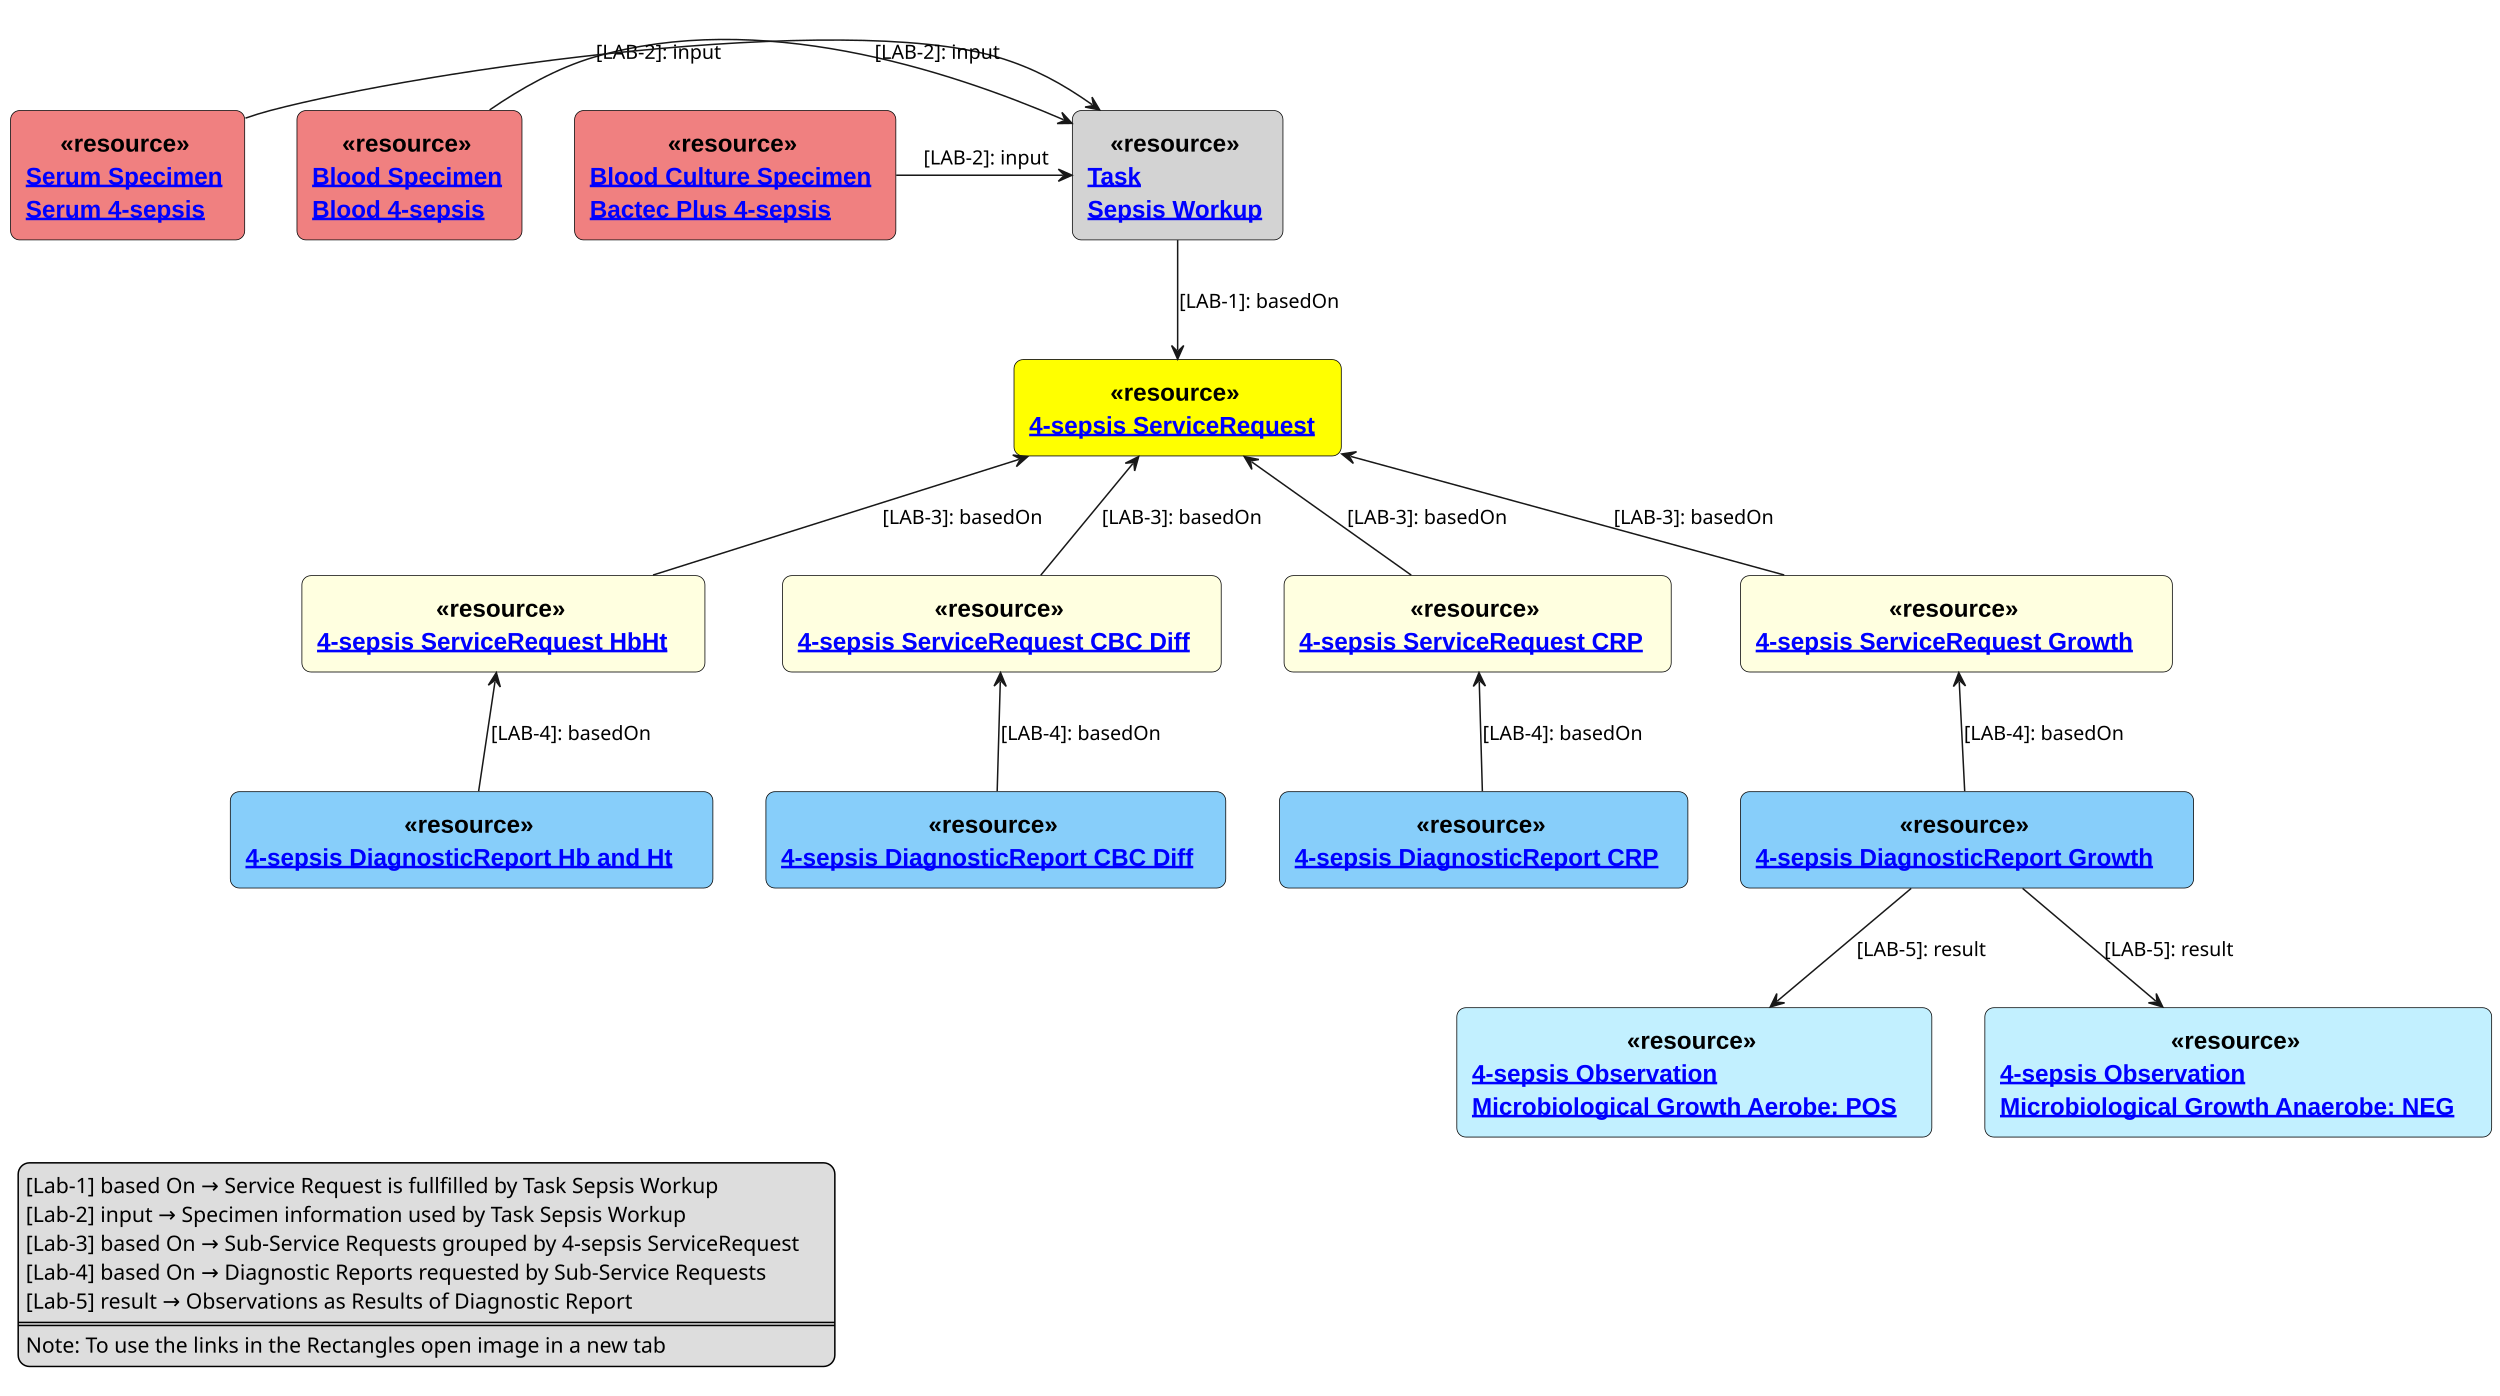
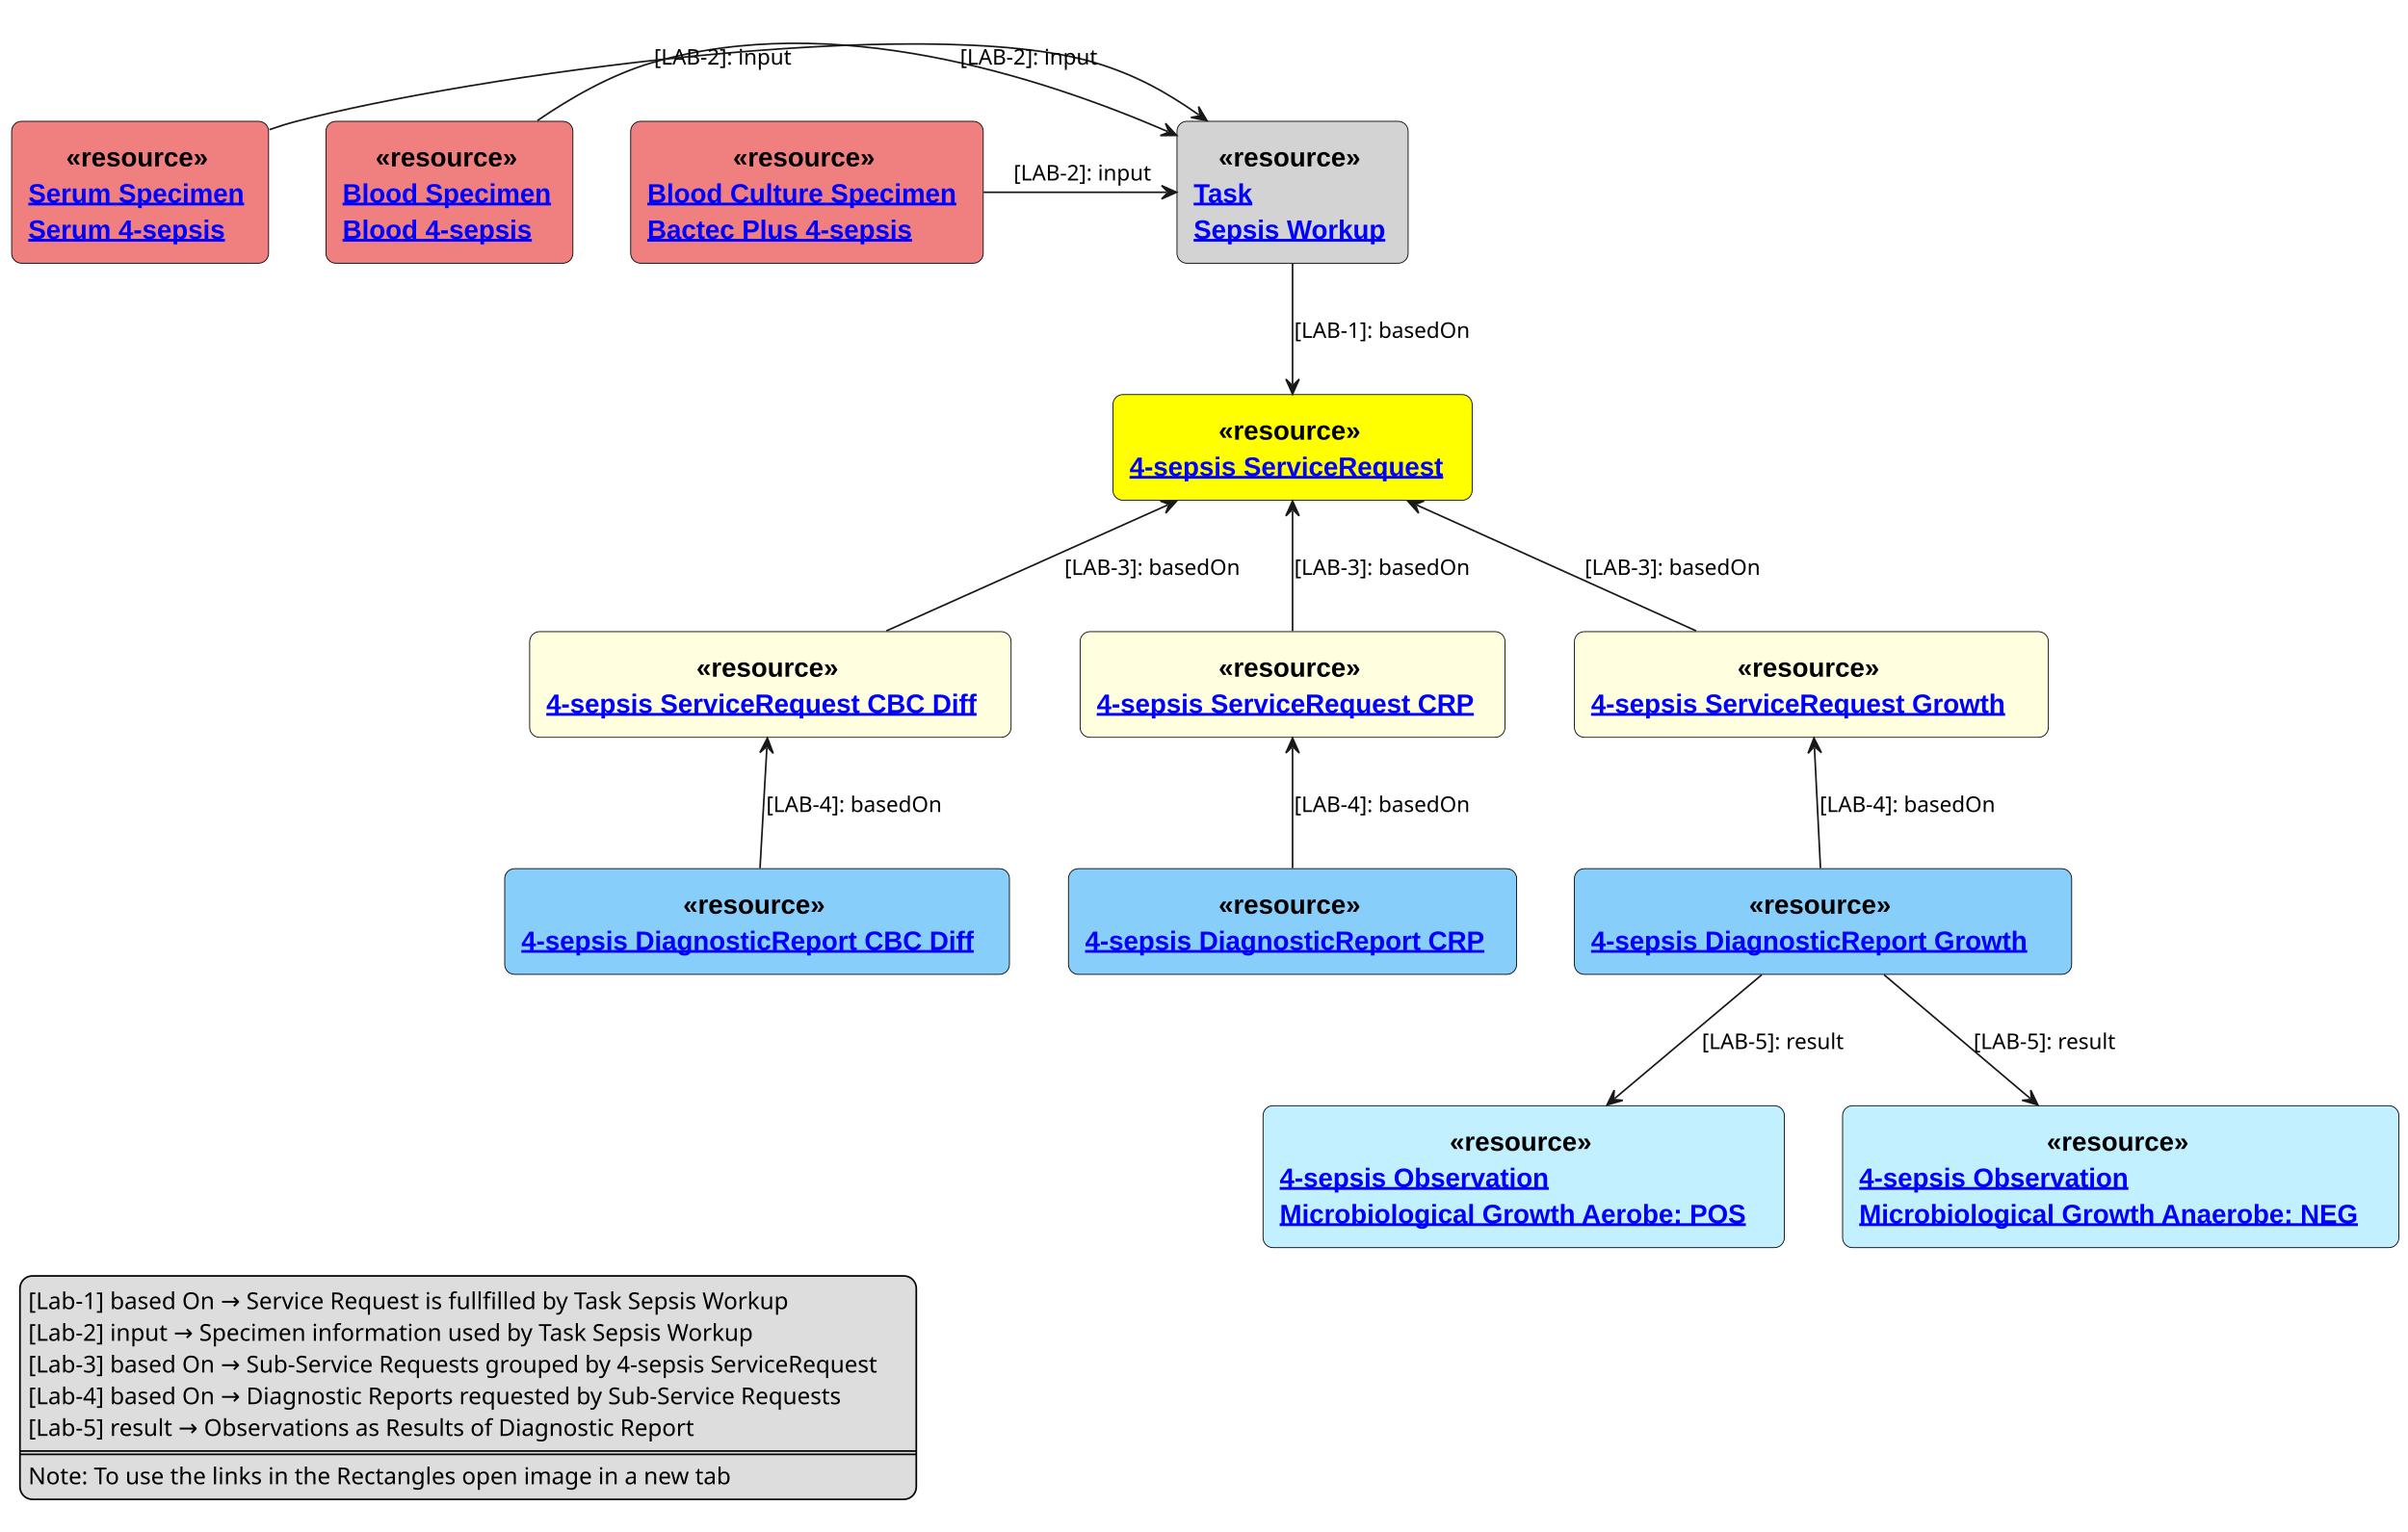
- <svg xmlns="http://www.w3.org/2000/svg" xmlns:xlink="http://www.w3.org/1999/xlink" contentStyleType="text/css" height="921px" preserveAspectRatio="none" style="width:1650px;height:921px;background:#FFFFFF;" version="1.1" viewBox="0 0 1650 921" width="1650px" zoomAndPan="magnify">
+ <svg xmlns="http://www.w3.org/2000/svg" xmlns:xlink="http://www.w3.org/1999/xlink" contentStyleType="text/css" height="921px" preserveAspectRatio="none" style="width:1448px;height:921px;background:#FFFFFF;" version="1.1" viewBox="0 0 1448 921" width="1448px" zoomAndPan="magnify">
  <defs />
  <g>
    <g id="elem_SR">
      <rect fill="#FFFF00" height="63.584" rx="6" ry="6" style="stroke:#000000;stroke-width:0.5;" width="216" x="669.25" y="237.34" />
      <text fill="#000000" font-family="Arial" font-size="16" font-weight="bold" lengthAdjust="spacing" textLength="89" x="732.75" y="264.444">«resource»</text>
      <a href="ServiceRequest-4-sepsis-ServiceRequest.html" target="_top" title="ServiceRequest-4-sepsis-ServiceRequest.html" xlink:actuate="onRequest" xlink:href="ServiceRequest-4-sepsis-ServiceRequest.html" xlink:show="new" xlink:title="ServiceRequest-4-sepsis-ServiceRequest.html" xlink:type="simple">
        <text fill="#0000FF" font-family="Arial" font-size="16" font-weight="bold" lengthAdjust="spacing" text-decoration="underline" textLength="192" x="679.25" y="286.236">4-sepsis ServiceRequest</text>
      </a>
      <text fill="#000000" font-family="Arial" font-size="16" font-weight="bold" lengthAdjust="spacing" textLength="4" x="871.25" y="286.236"> </text>
    </g>
-     <g id="elem_SRHBHT">
-       <rect fill="#FFFFE0" height="63.584" rx="6" ry="6" style="stroke:#000000;stroke-width:0.5;" width="266" x="199.25" y="379.93" />
-       <text fill="#000000" font-family="Arial" font-size="16" font-weight="bold" lengthAdjust="spacing" textLength="89" x="287.75" y="407.034">«resource»</text>
-       <a href="ServiceRequest-4-sepsis-ServiceRequestHbHt.html" target="_top" title="ServiceRequest-4-sepsis-ServiceRequestHbHt.html" xlink:actuate="onRequest" xlink:href="ServiceRequest-4-sepsis-ServiceRequestHbHt.html" xlink:show="new" xlink:title="ServiceRequest-4-sepsis-ServiceRequestHbHt.html" xlink:type="simple">
-         <text fill="#0000FF" font-family="Arial" font-size="16" font-weight="bold" lengthAdjust="spacing" text-decoration="underline" textLength="238" x="209.25" y="428.826">4-sepsis ServiceRequest HbHt</text>
+     <g id="elem_SRDIFF">
+       <rect fill="#FFFFE0" height="63.584" rx="6" ry="6" style="stroke:#000000;stroke-width:0.5;" width="289.5" x="318.5" y="379.93" />
+       <text fill="#000000" font-family="Arial" font-size="16" font-weight="bold" lengthAdjust="spacing" textLength="89" x="418.75" y="407.034">«resource»</text>
+       <a href="ServiceRequest-4-sepsis-ServiceRequestCBCDiff.html" target="_top" title="ServiceRequest-4-sepsis-ServiceRequestCBCDiff.html" xlink:actuate="onRequest" xlink:href="ServiceRequest-4-sepsis-ServiceRequestCBCDiff.html" xlink:show="new" xlink:title="ServiceRequest-4-sepsis-ServiceRequestCBCDiff.html" xlink:type="simple">
+         <text fill="#0000FF" font-family="Arial" font-size="16" font-weight="bold" lengthAdjust="spacing" text-decoration="underline" textLength="261.5" x="328.5" y="428.826">4-sepsis ServiceRequest CBC Diff</text>
      </a>
-       <text fill="#000000" font-family="Arial" font-size="16" font-weight="bold" lengthAdjust="spacing" textLength="4" x="451.25" y="428.826"> </text>
-     </g>
-     <g id="elem_SRDIFF">
-       <rect fill="#FFFFE0" height="63.584" rx="6" ry="6" style="stroke:#000000;stroke-width:0.5;" width="289.5" x="516.5" y="379.93" />
-       <text fill="#000000" font-family="Arial" font-size="16" font-weight="bold" lengthAdjust="spacing" textLength="89" x="616.75" y="407.034">«resource»</text>
-       <a href="ServiceRequest-4-sepsis-ServiceRequestCBCDiff.html" target="_top" title="ServiceRequest-4-sepsis-ServiceRequestCBCDiff.html" xlink:actuate="onRequest" xlink:href="ServiceRequest-4-sepsis-ServiceRequestCBCDiff.html" xlink:show="new" xlink:title="ServiceRequest-4-sepsis-ServiceRequestCBCDiff.html" xlink:type="simple">
-         <text fill="#0000FF" font-family="Arial" font-size="16" font-weight="bold" lengthAdjust="spacing" text-decoration="underline" textLength="261.5" x="526.5" y="428.826">4-sepsis ServiceRequest CBC Diff</text>
-       </a>
-       <text fill="#000000" font-family="Arial" font-size="16" font-weight="bold" lengthAdjust="spacing" textLength="4" x="792" y="428.826"> </text>
+       <text fill="#000000" font-family="Arial" font-size="16" font-weight="bold" lengthAdjust="spacing" textLength="4" x="594" y="428.826"> </text>
    </g>
    <g id="elem_SRCRP">
-       <rect fill="#FFFFE0" height="63.584" rx="6" ry="6" style="stroke:#000000;stroke-width:0.5;" width="255.5" x="847.5" y="379.93" />
-       <text fill="#000000" font-family="Arial" font-size="16" font-weight="bold" lengthAdjust="spacing" textLength="89" x="930.75" y="407.034">«resource»</text>
+       <rect fill="#FFFFE0" height="63.584" rx="6" ry="6" style="stroke:#000000;stroke-width:0.5;" width="255.5" x="649.5" y="379.93" />
+       <text fill="#000000" font-family="Arial" font-size="16" font-weight="bold" lengthAdjust="spacing" textLength="89" x="732.75" y="407.034">«resource»</text>
      <a href="ServiceRequest-4-sepsis-ServiceRequestCRP.html" target="_top" title="ServiceRequest-4-sepsis-ServiceRequestCRP.html" xlink:actuate="onRequest" xlink:href="ServiceRequest-4-sepsis-ServiceRequestCRP.html" xlink:show="new" xlink:title="ServiceRequest-4-sepsis-ServiceRequestCRP.html" xlink:type="simple">
-         <text fill="#0000FF" font-family="Arial" font-size="16" font-weight="bold" lengthAdjust="spacing" text-decoration="underline" textLength="227.5" x="857.5" y="428.826">4-sepsis ServiceRequest CRP</text>
+         <text fill="#0000FF" font-family="Arial" font-size="16" font-weight="bold" lengthAdjust="spacing" text-decoration="underline" textLength="227.5" x="659.5" y="428.826">4-sepsis ServiceRequest CRP</text>
      </a>
-       <text fill="#000000" font-family="Arial" font-size="16" font-weight="bold" lengthAdjust="spacing" textLength="4" x="1089" y="428.826"> </text>
+       <text fill="#000000" font-family="Arial" font-size="16" font-weight="bold" lengthAdjust="spacing" textLength="4" x="891" y="428.826"> </text>
    </g>
    <g id="elem_SRG">
-       <rect fill="#FFFFE0" height="63.584" rx="6" ry="6" style="stroke:#000000;stroke-width:0.5;" width="285" x="1148.75" y="379.93" />
-       <text fill="#000000" font-family="Arial" font-size="16" font-weight="bold" lengthAdjust="spacing" textLength="89" x="1246.75" y="407.034">«resource»</text>
+       <rect fill="#FFFFE0" height="63.584" rx="6" ry="6" style="stroke:#000000;stroke-width:0.5;" width="285" x="946.75" y="379.93" />
+       <text fill="#000000" font-family="Arial" font-size="16" font-weight="bold" lengthAdjust="spacing" textLength="89" x="1044.75" y="407.034">«resource»</text>
      <a href="ServiceRequest-4-sepsis-ServiceRequestGrowth.html" target="_top" title="ServiceRequest-4-sepsis-ServiceRequestGrowth.html" xlink:actuate="onRequest" xlink:href="ServiceRequest-4-sepsis-ServiceRequestGrowth.html" xlink:show="new" xlink:title="ServiceRequest-4-sepsis-ServiceRequestGrowth.html" xlink:type="simple">
-         <text fill="#0000FF" font-family="Arial" font-size="16" font-weight="bold" lengthAdjust="spacing" text-decoration="underline" textLength="257" x="1158.75" y="428.826">4-sepsis ServiceRequest Growth</text>
+         <text fill="#0000FF" font-family="Arial" font-size="16" font-weight="bold" lengthAdjust="spacing" text-decoration="underline" textLength="257" x="956.75" y="428.826">4-sepsis ServiceRequest Growth</text>
      </a>
-       <text fill="#000000" font-family="Arial" font-size="16" font-weight="bold" lengthAdjust="spacing" textLength="4" x="1419.75" y="428.826"> </text>
+       <text fill="#000000" font-family="Arial" font-size="16" font-weight="bold" lengthAdjust="spacing" textLength="4" x="1217.75" y="428.826"> </text>
    </g>
    <g id="elem_DRG">
-       <rect fill="#87CEFA" height="63.584" rx="6" ry="6" style="stroke:#000000;stroke-width:0.5;" width="299" x="1148.75" y="522.51" />
-       <text fill="#000000" font-family="Arial" font-size="16" font-weight="bold" lengthAdjust="spacing" textLength="89" x="1253.75" y="549.614">«resource»</text>
+       <rect fill="#87CEFA" height="63.584" rx="6" ry="6" style="stroke:#000000;stroke-width:0.5;" width="299" x="946.75" y="522.51" />
+       <text fill="#000000" font-family="Arial" font-size="16" font-weight="bold" lengthAdjust="spacing" textLength="89" x="1051.75" y="549.614">«resource»</text>
      <a href="DiagnosticReport-4-sepsis-DiagnosticReportGrowth.html" target="_top" title="DiagnosticReport-4-sepsis-DiagnosticReportGrowth.html" xlink:actuate="onRequest" xlink:href="DiagnosticReport-4-sepsis-DiagnosticReportGrowth.html" xlink:show="new" xlink:title="DiagnosticReport-4-sepsis-DiagnosticReportGrowth.html" xlink:type="simple">
-         <text fill="#0000FF" font-family="Arial" font-size="16" font-weight="bold" lengthAdjust="spacing" text-decoration="underline" textLength="275" x="1158.75" y="571.406">4-sepsis DiagnosticReport Growth</text>
-       </a>
-     </g>
-     <g id="elem_DRHBHT">
-       <rect fill="#87CEFA" height="63.584" rx="6" ry="6" style="stroke:#000000;stroke-width:0.5;" width="318.5" x="152" y="522.51" />
-       <text fill="#000000" font-family="Arial" font-size="16" font-weight="bold" lengthAdjust="spacing" textLength="89" x="266.75" y="549.614">«resource»</text>
-       <a href="DiagnosticReport-4-sepsis-DiagnosticReportHbHt.html" target="_top" title="DiagnosticReport-4-sepsis-DiagnosticReportHbHt.html" xlink:actuate="onRequest" xlink:href="DiagnosticReport-4-sepsis-DiagnosticReportHbHt.html" xlink:show="new" xlink:title="DiagnosticReport-4-sepsis-DiagnosticReportHbHt.html" xlink:type="simple">
-         <text fill="#0000FF" font-family="Arial" font-size="16" font-weight="bold" lengthAdjust="spacing" text-decoration="underline" textLength="294.5" x="162" y="571.406">4-sepsis DiagnosticReport Hb and Ht</text>
+         <text fill="#0000FF" font-family="Arial" font-size="16" font-weight="bold" lengthAdjust="spacing" text-decoration="underline" textLength="275" x="956.75" y="571.406">4-sepsis DiagnosticReport Growth</text>
      </a>
    </g>
    <g id="elem_DRDIFF">
-       <rect fill="#87CEFA" height="63.584" rx="6" ry="6" style="stroke:#000000;stroke-width:0.5;" width="303.5" x="505.5" y="522.51" />
-       <text fill="#000000" font-family="Arial" font-size="16" font-weight="bold" lengthAdjust="spacing" textLength="89" x="612.75" y="549.614">«resource»</text>
+       <rect fill="#87CEFA" height="63.584" rx="6" ry="6" style="stroke:#000000;stroke-width:0.5;" width="303.5" x="303.5" y="522.51" />
+       <text fill="#000000" font-family="Arial" font-size="16" font-weight="bold" lengthAdjust="spacing" textLength="89" x="410.75" y="549.614">«resource»</text>
      <a href="DiagnosticReport-4-sepsis-DiagnosticReportCBCDiff.html" target="_top" title="DiagnosticReport-4-sepsis-DiagnosticReportCBCDiff.html" xlink:actuate="onRequest" xlink:href="DiagnosticReport-4-sepsis-DiagnosticReportCBCDiff.html" xlink:show="new" xlink:title="DiagnosticReport-4-sepsis-DiagnosticReportCBCDiff.html" xlink:type="simple">
-         <text fill="#0000FF" font-family="Arial" font-size="16" font-weight="bold" lengthAdjust="spacing" text-decoration="underline" textLength="279.5" x="515.5" y="571.406">4-sepsis DiagnosticReport CBC Diff</text>
+         <text fill="#0000FF" font-family="Arial" font-size="16" font-weight="bold" lengthAdjust="spacing" text-decoration="underline" textLength="279.5" x="313.5" y="571.406">4-sepsis DiagnosticReport CBC Diff</text>
      </a>
    </g>
    <g id="elem_DRCRP">
-       <rect fill="#87CEFA" height="63.584" rx="6" ry="6" style="stroke:#000000;stroke-width:0.5;" width="269.5" x="844.5" y="522.51" />
-       <text fill="#000000" font-family="Arial" font-size="16" font-weight="bold" lengthAdjust="spacing" textLength="89" x="934.75" y="549.614">«resource»</text>
+       <rect fill="#87CEFA" height="63.584" rx="6" ry="6" style="stroke:#000000;stroke-width:0.5;" width="269.5" x="642.5" y="522.51" />
+       <text fill="#000000" font-family="Arial" font-size="16" font-weight="bold" lengthAdjust="spacing" textLength="89" x="732.75" y="549.614">«resource»</text>
      <a href="DiagnosticReport-4-sepsis-DiagnosticReportCRP.html" target="_top" title="DiagnosticReport-4-sepsis-DiagnosticReportCRP.html" xlink:actuate="onRequest" xlink:href="DiagnosticReport-4-sepsis-DiagnosticReportCRP.html" xlink:show="new" xlink:title="DiagnosticReport-4-sepsis-DiagnosticReportCRP.html" xlink:type="simple">
-         <text fill="#0000FF" font-family="Arial" font-size="16" font-weight="bold" lengthAdjust="spacing" text-decoration="underline" textLength="245.5" x="854.5" y="571.406">4-sepsis DiagnosticReport CRP</text>
+         <text fill="#0000FF" font-family="Arial" font-size="16" font-weight="bold" lengthAdjust="spacing" text-decoration="underline" textLength="245.5" x="652.5" y="571.406">4-sepsis DiagnosticReport CRP</text>
      </a>
    </g>
    <g id="elem_OMA">
-       <rect fill="#C2F0FF" height="85.376" rx="6" ry="6" style="stroke:#000000;stroke-width:0.5;" width="313.5" x="961.5" y="665.09" />
-       <text fill="#000000" font-family="Arial" font-size="16" font-weight="bold" lengthAdjust="spacing" textLength="89" x="1073.75" y="692.194">«resource»</text>
+       <rect fill="#C2F0FF" height="85.376" rx="6" ry="6" style="stroke:#000000;stroke-width:0.5;" width="313.5" x="759.5" y="665.09" />
+       <text fill="#000000" font-family="Arial" font-size="16" font-weight="bold" lengthAdjust="spacing" textLength="89" x="871.75" y="692.194">«resource»</text>
      <a href="Observation-observationMicrobiolGrowthAerobe.html" target="_top" title="Observation-observationMicrobiolGrowthAerobe.html" xlink:actuate="onRequest" xlink:href="Observation-observationMicrobiolGrowthAerobe.html" xlink:show="new" xlink:title="Observation-observationMicrobiolGrowthAerobe.html" xlink:type="simple">
-         <text fill="#0000FF" font-family="Arial" font-size="16" font-weight="bold" lengthAdjust="spacing" text-decoration="underline" textLength="168.5" x="971.5" y="713.986">4-sepsis Observation</text>
+         <text fill="#0000FF" font-family="Arial" font-size="16" font-weight="bold" lengthAdjust="spacing" text-decoration="underline" textLength="168.5" x="769.5" y="713.986">4-sepsis Observation</text>
      </a>
      <a href="Observation-observationMicrobiolGrowthAerobe.html" target="_top" title="Observation-observationMicrobiolGrowthAerobe.html" xlink:actuate="onRequest" xlink:href="Observation-observationMicrobiolGrowthAerobe.html" xlink:show="new" xlink:title="Observation-observationMicrobiolGrowthAerobe.html" xlink:type="simple">
-         <text fill="#0000FF" font-family="Arial" font-size="16" font-weight="bold" lengthAdjust="spacing" text-decoration="underline" textLength="293.5" x="971.5" y="735.778">Microbiological Growth Aerobe: POS</text>
+         <text fill="#0000FF" font-family="Arial" font-size="16" font-weight="bold" lengthAdjust="spacing" text-decoration="underline" textLength="293.5" x="769.5" y="735.778">Microbiological Growth Aerobe: POS</text>
      </a>
    </g>
    <g id="elem_OMANA">
-       <rect fill="#C2F0FF" height="85.376" rx="6" ry="6" style="stroke:#000000;stroke-width:0.5;" width="334.5" x="1310" y="665.09" />
-       <text fill="#000000" font-family="Arial" font-size="16" font-weight="bold" lengthAdjust="spacing" textLength="89" x="1432.75" y="692.194">«resource»</text>
+       <rect fill="#C2F0FF" height="85.376" rx="6" ry="6" style="stroke:#000000;stroke-width:0.5;" width="334.5" x="1108" y="665.09" />
+       <text fill="#000000" font-family="Arial" font-size="16" font-weight="bold" lengthAdjust="spacing" textLength="89" x="1230.75" y="692.194">«resource»</text>
      <a href="Observation-observationMicrobiolGrowthAnaerobe.html" target="_top" title="Observation-observationMicrobiolGrowthAnaerobe.html" xlink:actuate="onRequest" xlink:href="Observation-observationMicrobiolGrowthAnaerobe.html" xlink:show="new" xlink:title="Observation-observationMicrobiolGrowthAnaerobe.html" xlink:type="simple">
-         <text fill="#0000FF" font-family="Arial" font-size="16" font-weight="bold" lengthAdjust="spacing" text-decoration="underline" textLength="168.5" x="1320" y="713.986">4-sepsis Observation</text>
+         <text fill="#0000FF" font-family="Arial" font-size="16" font-weight="bold" lengthAdjust="spacing" text-decoration="underline" textLength="168.5" x="1118" y="713.986">4-sepsis Observation</text>
      </a>
      <a href="Observation-observationMicrobiolGrowthAnaerobe.html" target="_top" title="Observation-observationMicrobiolGrowthAnaerobe.html" xlink:actuate="onRequest" xlink:href="Observation-observationMicrobiolGrowthAnaerobe.html" xlink:show="new" xlink:title="Observation-observationMicrobiolGrowthAnaerobe.html" xlink:type="simple">
-         <text fill="#0000FF" font-family="Arial" font-size="16" font-weight="bold" lengthAdjust="spacing" text-decoration="underline" textLength="314.5" x="1320" y="735.778">Microbiological Growth Anaerobe: NEG</text>
+         <text fill="#0000FF" font-family="Arial" font-size="16" font-weight="bold" lengthAdjust="spacing" text-decoration="underline" textLength="314.5" x="1118" y="735.778">Microbiological Growth Anaerobe: NEG</text>
      </a>
    </g>
    <g id="elem_T1">
      <rect fill="#D3D3D3" height="85.376" rx="6" ry="6" style="stroke:#000000;stroke-width:0.5;" width="139" x="707.75" y="72.97" />
      <text fill="#000000" font-family="Arial" font-size="16" font-weight="bold" lengthAdjust="spacing" textLength="89" x="732.75" y="100.074">«resource»</text>
      <a href="Task-SepsisWorkup.html" target="_top" title="Task-SepsisWorkup.html" xlink:actuate="onRequest" xlink:href="Task-SepsisWorkup.html" xlink:show="new" xlink:title="Task-SepsisWorkup.html" xlink:type="simple">
        <text fill="#0000FF" font-family="Arial" font-size="16" font-weight="bold" lengthAdjust="spacing" text-decoration="underline" textLength="37" x="717.75" y="121.866">Task</text>
      </a>
      <a href="Task-SepsisWorkup.html" target="_top" title="Task-SepsisWorkup.html" xlink:actuate="onRequest" xlink:href="Task-SepsisWorkup.html" xlink:show="new" xlink:title="Task-SepsisWorkup.html" xlink:type="simple">
        <text fill="#0000FF" font-family="Arial" font-size="16" font-weight="bold" lengthAdjust="spacing" text-decoration="underline" textLength="119" x="717.75" y="143.658">Sepsis Workup</text>
      </a>
    </g>
    <g id="elem_BBS">
      <rect fill="#F08080" height="85.376" rx="6" ry="6" style="stroke:#000000;stroke-width:0.5;" width="212" x="379.25" y="72.97" />
      <text fill="#000000" font-family="Arial" font-size="16" font-weight="bold" lengthAdjust="spacing" textLength="89" x="440.75" y="100.074">«resource»</text>
      <a href="Specimen-Blood-bactec-plus-4-sepsis.html" target="_top" title="Specimen-Blood-bactec-plus-4-sepsis.html" xlink:actuate="onRequest" xlink:href="Specimen-Blood-bactec-plus-4-sepsis.html" xlink:show="new" xlink:title="Specimen-Blood-bactec-plus-4-sepsis.html" xlink:type="simple">
        <text fill="#0000FF" font-family="Arial" font-size="16" font-weight="bold" lengthAdjust="spacing" text-decoration="underline" textLength="192" x="389.25" y="121.866">Blood Culture Specimen</text>
      </a>
      <a href="Specimen-Blood-bactec-plus-4-sepsis.html" target="_top" title="Specimen-Blood-bactec-plus-4-sepsis.html" xlink:actuate="onRequest" xlink:href="Specimen-Blood-bactec-plus-4-sepsis.html" xlink:show="new" xlink:title="Specimen-Blood-bactec-plus-4-sepsis.html" xlink:type="simple">
        <text fill="#0000FF" font-family="Arial" font-size="16" font-weight="bold" lengthAdjust="spacing" text-decoration="underline" textLength="160" x="389.25" y="143.658">Bactec Plus 4-sepsis</text>
      </a>
    </g>
    <g id="elem_BS">
      <rect fill="#F08080" height="85.376" rx="6" ry="6" style="stroke:#000000;stroke-width:0.5;" width="148.5" x="196" y="72.97" />
      <text fill="#000000" font-family="Arial" font-size="16" font-weight="bold" lengthAdjust="spacing" textLength="89" x="225.75" y="100.074">«resource»</text>
      <a href="Specimen-Blood-4-sepsis.html" target="_top" title="Specimen-Blood-4-sepsis.html" xlink:actuate="onRequest" xlink:href="Specimen-Blood-4-sepsis.html" xlink:show="new" xlink:title="Specimen-Blood-4-sepsis.html" xlink:type="simple">
        <text fill="#0000FF" font-family="Arial" font-size="16" font-weight="bold" lengthAdjust="spacing" text-decoration="underline" textLength="128.5" x="206" y="121.866">Blood Specimen</text>
      </a>
      <a href="Specimen-Blood-4-sepsis.html" target="_top" title="Specimen-Blood-4-sepsis.html" xlink:actuate="onRequest" xlink:href="Specimen-Blood-4-sepsis.html" xlink:show="new" xlink:title="Specimen-Blood-4-sepsis.html" xlink:type="simple">
        <text fill="#0000FF" font-family="Arial" font-size="16" font-weight="bold" lengthAdjust="spacing" text-decoration="underline" textLength="115.5" x="206" y="143.658">Blood 4-sepsis</text>
      </a>
    </g>
    <g id="elem_SS">
      <rect fill="#F08080" height="85.376" rx="6" ry="6" style="stroke:#000000;stroke-width:0.5;" width="154.5" x="7" y="72.97" />
      <text fill="#000000" font-family="Arial" font-size="16" font-weight="bold" lengthAdjust="spacing" textLength="89" x="39.75" y="100.074">«resource»</text>
      <a href="Specimen-Serum-4-sepsis.html" target="_top" title="Specimen-Serum-4-sepsis.html" xlink:actuate="onRequest" xlink:href="Specimen-Serum-4-sepsis.html" xlink:show="new" xlink:title="Specimen-Serum-4-sepsis.html" xlink:type="simple">
        <text fill="#0000FF" font-family="Arial" font-size="16" font-weight="bold" lengthAdjust="spacing" text-decoration="underline" textLength="134.5" x="17" y="121.866">Serum Specimen</text>
      </a>
      <a href="Specimen-Serum-4-sepsis.html" target="_top" title="Specimen-Serum-4-sepsis.html" xlink:actuate="onRequest" xlink:href="Specimen-Serum-4-sepsis.html" xlink:show="new" xlink:title="Specimen-Serum-4-sepsis.html" xlink:type="simple">
        <text fill="#0000FF" font-family="Arial" font-size="16" font-weight="bold" lengthAdjust="spacing" text-decoration="underline" textLength="121.5" x="17" y="143.658">Serum 4-sepsis</text>
      </a>
    </g>
    <g id="link_SR_SRG">
-       <path d="M891.369,301.207 C927.809,311.137 962.9,320.71 1000.25,330.93 C1058.74,346.92 1123.83,364.76 1177.59,379.51 " fill="none" id="SR-backto-SRG" style="stroke:#181818;stroke-width:1.0;" />
-       <polygon fill="#181818" points="885.58,299.63,893.212,305.856,890.404,300.945,895.315,298.137,885.58,299.63" style="stroke:#181818;stroke-width:1.0;" />
-       <text fill="#000000" font-family="sans-serif" font-size="13" lengthAdjust="spacing" textLength="102" x="1065.03" y="345.827">[LAB-3]: basedOn</text>
-     </g>
-     <g id="link_SR_SRHBHT">
-       <path d="M672.489,303.227 C598.859,326.487 504.56,356.28 431,379.52 " fill="none" id="SR-backto-SRHBHT" style="stroke:#181818;stroke-width:1.0;" />
-       <polygon fill="#181818" points="678.21,301.42,668.423,300.317,673.442,302.926,670.833,307.945,678.21,301.42" style="stroke:#181818;stroke-width:1.0;" />
-       <text fill="#000000" font-family="sans-serif" font-size="13" lengthAdjust="spacing" textLength="102" x="582.39" y="345.827">[LAB-3]: basedOn</text>
+       <path d="M851.96,303.795 C903.58,327.055 968.3,356.22 1019.93,379.48 " fill="none" id="SR-backto-SRG" style="stroke:#181818;stroke-width:1.0;" />
+       <polygon fill="#181818" points="846.49,301.33,853.052,308.674,851.049,303.384,856.339,301.38,846.49,301.33" style="stroke:#181818;stroke-width:1.0;" />
+       <text fill="#000000" font-family="sans-serif" font-size="13" lengthAdjust="spacing" textLength="102" x="952.93" y="345.827">[LAB-3]: basedOn</text>
    </g>
    <g id="link_SR_SRDIFF">
-       <path d="M747.691,305.957 C728.461,329.257 706.13,356.33 686.92,379.6 " fill="none" id="SR-backto-SRDIFF" style="stroke:#181818;stroke-width:1.0;" />
-       <polygon fill="#181818" points="751.51,301.33,742.696,305.725,748.327,305.186,748.866,310.817,751.51,301.33" style="stroke:#181818;stroke-width:1.0;" />
-       <text fill="#000000" font-family="sans-serif" font-size="13" lengthAdjust="spacing" textLength="102" x="727.2" y="345.827">[LAB-3]: basedOn</text>
+       <path d="M702.084,303.782 C650.144,327.042 584.98,356.22 533.01,379.48 " fill="none" id="SR-backto-SRDIFF" style="stroke:#181818;stroke-width:1.0;" />
+       <polygon fill="#181818" points="707.56,301.33,697.711,301.358,702.997,303.374,700.981,308.659,707.56,301.33" style="stroke:#181818;stroke-width:1.0;" />
+       <text fill="#000000" font-family="sans-serif" font-size="13" lengthAdjust="spacing" textLength="102" x="640.05" y="345.827">[LAB-3]: basedOn</text>
    </g>
    <g id="link_SR_SRCRP">
-       <path d="M826.082,304.804 C858.892,328.104 898.65,356.33 931.43,379.6 " fill="none" id="SR-backto-SRCRP" style="stroke:#181818;stroke-width:1.0;" />
-       <polygon fill="#181818" points="821.19,301.33,826.212,309.802,825.267,304.225,830.844,303.28,821.19,301.33" style="stroke:#181818;stroke-width:1.0;" />
-       <text fill="#000000" font-family="sans-serif" font-size="13" lengthAdjust="spacing" textLength="102" x="889.1" y="345.827">[LAB-3]: basedOn</text>
+       <path d="M777.25,307.33 C777.25,330.63 777.25,356.33 777.25,379.6 " fill="none" id="SR-backto-SRCRP" style="stroke:#181818;stroke-width:1.0;" />
+       <polygon fill="#181818" points="777.25,301.33,773.25,310.33,777.25,306.33,781.25,310.33,777.25,301.33" style="stroke:#181818;stroke-width:1.0;" />
+       <text fill="#000000" font-family="sans-serif" font-size="13" lengthAdjust="spacing" textLength="102" x="778.25" y="345.827">[LAB-3]: basedOn</text>
    </g>
    <g id="link_SRG_DRG">
-       <path d="M1293.098,449.913 C1294.258,473.213 1295.54,498.91 1296.7,522.19 " fill="none" id="SRG-backto-DRG" style="stroke:#181818;stroke-width:1.0;" />
-       <polygon fill="#181818" points="1292.8,443.92,1289.253,453.108,1293.049,448.914,1297.243,452.71,1292.8,443.92" style="stroke:#181818;stroke-width:1.0;" />
-       <text fill="#000000" font-family="sans-serif" font-size="13" lengthAdjust="spacing" textLength="102" x="1296.17" y="488.407">[LAB-4]: basedOn</text>
-     </g>
-     <g id="link_SRHBHT_DRHBHT">
-       <path d="M326.704,449.854 C323.224,473.154 319.37,498.91 315.9,522.19 " fill="none" id="SRHBHT-backto-DRHBHT" style="stroke:#181818;stroke-width:1.0;" />
-       <polygon fill="#181818" points="327.59,443.92,322.304,452.23,326.851,448.865,330.217,453.412,327.59,443.92" style="stroke:#181818;stroke-width:1.0;" />
-       <text fill="#000000" font-family="sans-serif" font-size="13" lengthAdjust="spacing" textLength="102" x="324.01" y="488.407">[LAB-4]: basedOn</text>
+       <path d="M1091.098,449.913 C1092.258,473.213 1093.54,498.91 1094.7,522.19 " fill="none" id="SRG-backto-DRG" style="stroke:#181818;stroke-width:1.0;" />
+       <polygon fill="#181818" points="1090.8,443.92,1087.253,453.108,1091.049,448.914,1095.243,452.71,1090.8,443.92" style="stroke:#181818;stroke-width:1.0;" />
+       <text fill="#000000" font-family="sans-serif" font-size="13" lengthAdjust="spacing" textLength="102" x="1094.17" y="488.407">[LAB-4]: basedOn</text>
    </g>
    <g id="link_SRDIFF_DRDIFF">
-       <path d="M660.19,449.918 C659.53,473.218 658.8,498.91 658.14,522.19 " fill="none" id="SRDIFF-backto-DRDIFF" style="stroke:#181818;stroke-width:1.0;" />
-       <polygon fill="#181818" points="660.36,443.92,656.107,452.803,660.218,448.918,664.104,453.03,660.36,443.92" style="stroke:#181818;stroke-width:1.0;" />
-       <text fill="#000000" font-family="sans-serif" font-size="13" lengthAdjust="spacing" textLength="102" x="660.49" y="488.407">[LAB-4]: basedOn</text>
+       <path d="M461.131,449.91 C459.811,473.21 458.35,498.91 457.02,522.19 " fill="none" id="SRDIFF-backto-DRDIFF" style="stroke:#181818;stroke-width:1.0;" />
+       <polygon fill="#181818" points="461.47,443.92,456.967,452.679,461.187,448.912,464.954,453.132,461.47,443.92" style="stroke:#181818;stroke-width:1.0;" />
+       <text fill="#000000" font-family="sans-serif" font-size="13" lengthAdjust="spacing" textLength="102" x="460.73" y="488.407">[LAB-4]: basedOn</text>
    </g>
    <g id="link_SRCRP_DRCRP">
-       <path d="M976.31,449.918 C976.97,473.218 977.7,498.91 978.36,522.19 " fill="none" id="SRCRP-backto-DRCRP" style="stroke:#181818;stroke-width:1.0;" />
-       <polygon fill="#181818" points="976.14,443.92,972.396,453.03,976.282,448.918,980.393,452.803,976.14,443.92" style="stroke:#181818;stroke-width:1.0;" />
-       <text fill="#000000" font-family="sans-serif" font-size="13" lengthAdjust="spacing" textLength="102" x="978.49" y="488.407">[LAB-4]: basedOn</text>
+       <path d="M777.25,449.92 C777.25,473.22 777.25,498.91 777.25,522.19 " fill="none" id="SRCRP-backto-DRCRP" style="stroke:#181818;stroke-width:1.0;" />
+       <polygon fill="#181818" points="777.25,443.92,773.25,452.92,777.25,448.92,781.25,452.92,777.25,443.92" style="stroke:#181818;stroke-width:1.0;" />
+       <text fill="#000000" font-family="sans-serif" font-size="13" lengthAdjust="spacing" textLength="102" x="778.25" y="488.407">[LAB-4]: basedOn</text>
    </g>
    <g id="link_DRG_OMA">
-       <path d="M1261.39,586.32 C1234.54,608.91 1202.46,635.906 1172.96,660.736 " fill="none" id="DRG-to-OMA" style="stroke:#181818;stroke-width:1.0;" />
-       <polygon fill="#181818" points="1168.37,664.6,1177.831,661.865,1172.195,661.38,1172.68,655.744,1168.37,664.6" style="stroke:#181818;stroke-width:1.0;" />
-       <text fill="#000000" font-family="sans-serif" font-size="13" lengthAdjust="spacing" textLength="82" x="1225.37" y="630.987">[LAB-5]: result</text>
+       <path d="M1059.39,586.32 C1032.54,608.91 1000.46,635.906 970.96,660.736 " fill="none" id="DRG-to-OMA" style="stroke:#181818;stroke-width:1.0;" />
+       <polygon fill="#181818" points="966.37,664.6,975.831,661.865,970.195,661.38,970.68,655.744,966.37,664.6" style="stroke:#181818;stroke-width:1.0;" />
+       <text fill="#000000" font-family="sans-serif" font-size="13" lengthAdjust="spacing" textLength="82" x="1023.37" y="630.987">[LAB-5]: result</text>
    </g>
    <g id="link_DRG_OMANA">
-       <path d="M1334.91,586.32 C1361.6,608.91 1393.49,635.894 1422.83,660.724 " fill="none" id="DRG-to-OMANA" style="stroke:#181818;stroke-width:1.0;" />
-       <polygon fill="#181818" points="1427.41,664.6,1423.124,655.733,1423.593,661.37,1417.956,661.839,1427.41,664.6" style="stroke:#181818;stroke-width:1.0;" />
-       <text fill="#000000" font-family="sans-serif" font-size="13" lengthAdjust="spacing" textLength="82" x="1388.75" y="630.987">[LAB-5]: result</text>
+       <path d="M1132.91,586.32 C1159.6,608.91 1191.49,635.894 1220.83,660.724 " fill="none" id="DRG-to-OMANA" style="stroke:#181818;stroke-width:1.0;" />
+       <polygon fill="#181818" points="1225.41,664.6,1221.124,655.733,1221.593,661.37,1215.956,661.839,1225.41,664.6" style="stroke:#181818;stroke-width:1.0;" />
+       <text fill="#000000" font-family="sans-serif" font-size="13" lengthAdjust="spacing" textLength="82" x="1186.75" y="630.987">[LAB-5]: result</text>
    </g>
    <g id="link_T1_SR">
      <path d="M777.25,158.45 C777.25,183.32 777.25,208.35 777.25,231.05 " fill="none" id="T1-to-SR" style="stroke:#181818;stroke-width:1.0;" />
      <polygon fill="#181818" points="777.25,237.05,781.25,228.05,777.25,232.05,773.25,228.05,777.25,237.05" style="stroke:#181818;stroke-width:1.0;" />
      <text fill="#000000" font-family="sans-serif" font-size="13" lengthAdjust="spacing" textLength="102" x="778.25" y="203.237">[LAB-1]: basedOn</text>
    </g>
    <g id="link_BBS_T1">
      <path d="M591.49,115.65 C630.14,115.65 666.81,115.65 701.5,115.65 " fill="none" id="BBS-to-T1" style="stroke:#181818;stroke-width:1.0;" />
      <polygon fill="#181818" points="707.5,115.65,698.5,111.65,702.5,115.65,698.5,119.65,707.5,115.65" style="stroke:#181818;stroke-width:1.0;" />
      <text fill="#000000" font-family="sans-serif" font-size="13" lengthAdjust="spacing" textLength="80" x="609.5" y="108.547">[LAB-2]: input</text>
    </g>
    <g id="link_BS_T1">
      <path d="M323.16,72.54 C343.51,58.56 367.76,44.82 392.25,37.66 C500.58,6 624.241,45.493 702.031,79.053 " fill="none" id="BS-to-T1" style="stroke:#181818;stroke-width:1.0;" />
      <polygon fill="#181818" points="707.54,81.43,700.861,74.192,702.949,79.449,697.692,81.538,707.54,81.43" style="stroke:#181818;stroke-width:1.0;" />
      <text fill="#000000" font-family="sans-serif" font-size="13" lengthAdjust="spacing" textLength="80" x="393.25" y="38.867">[LAB-2]: input</text>
    </g>
    <g id="link_SS_T1">
      <path d="M162,77.97 C167.43,76.08 172.88,74.38 178.25,72.97 C281.68,45.74 555.76,7.07 658.25,37.66 C682.27,44.83 701.045,55.124 720.885,69.104 " fill="none" id="SS-to-T1" style="stroke:#181818;stroke-width:1.0;" />
      <polygon fill="#181818" points="725.79,72.56,720.737,64.106,721.703,69.68,716.129,70.646,725.79,72.56" style="stroke:#181818;stroke-width:1.0;" />
      <text fill="#000000" font-family="sans-serif" font-size="13" lengthAdjust="spacing" textLength="80" x="577.25" y="38.867">[LAB-2]: input</text>
    </g>
    <rect fill="#DDDDDD" height="134.407" id="_legend" rx="7.5" ry="7.5" style="stroke:#000000;stroke-width:1.0;" width="539" x="12" y="767.466" />
    <text fill="#000000" font-family="sans-serif" font-size="14" lengthAdjust="spacing" textLength="475" x="17" y="787.432">[Lab-1] based On → Service Request is fullfilled by Task Sepsis Workup</text>
    <text fill="#000000" font-family="sans-serif" font-size="14" lengthAdjust="spacing" textLength="450" x="17" y="806.5">[Lab-2] input → Specimen information used by Task Sepsis Workup</text>
    <text fill="#000000" font-family="sans-serif" font-size="14" lengthAdjust="spacing" textLength="529" x="17" y="825.568">[Lab-3] based On → Sub-Service Requests grouped by 4-sepsis ServiceRequest</text>
    <text fill="#000000" font-family="sans-serif" font-size="14" lengthAdjust="spacing" textLength="505" x="17" y="844.636">[Lab-4] based On → Diagnostic Reports requested by Sub-Service Requests</text>
    <text fill="#000000" font-family="sans-serif" font-size="14" lengthAdjust="spacing" textLength="412" x="17" y="863.704">[Lab-5] result → Observations as Results of Diagnostic Report</text>
    <line style="stroke:#000000;stroke-width:1.0;" x1="12" x2="551" y1="872.806" y2="872.806" />
    <line style="stroke:#000000;stroke-width:1.0;" x1="12" x2="551" y1="874.806" y2="874.806" />
    <text fill="#000000" font-family="sans-serif" font-size="14" lengthAdjust="spacing" textLength="437" x="17" y="892.772">Note: To use the links in the Rectangles open image in a new tab</text>
  </g>
</svg>
